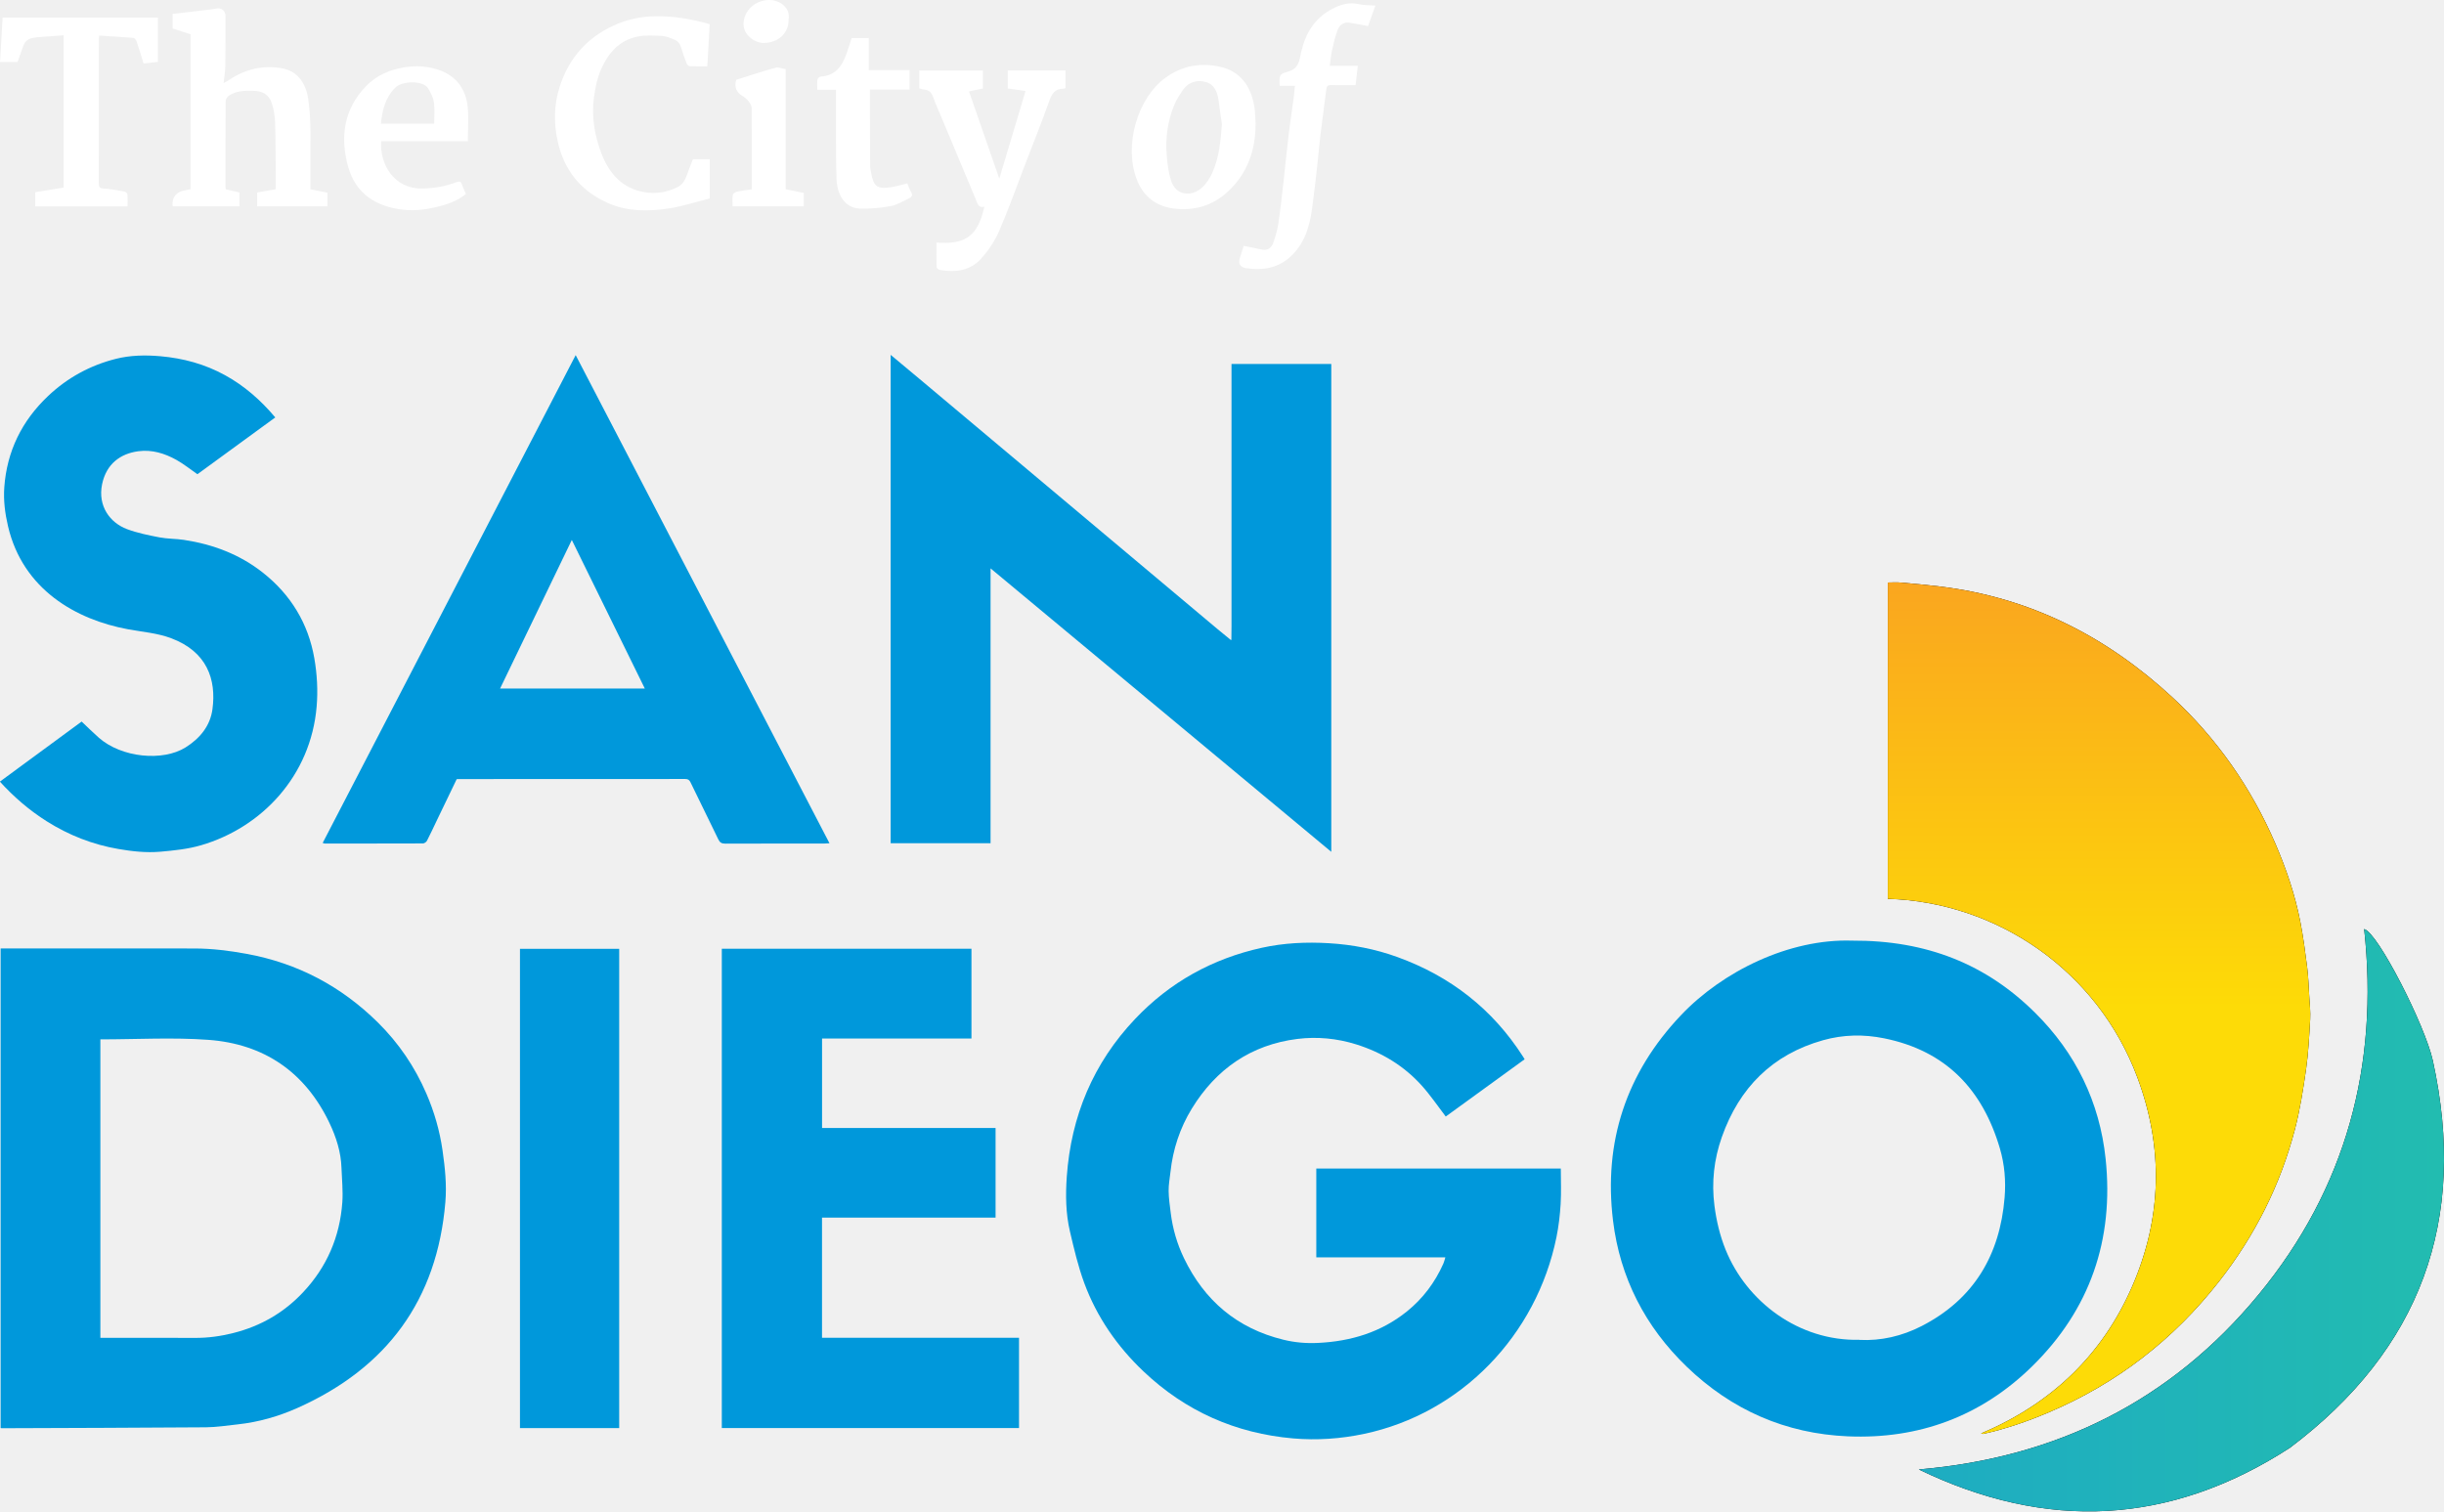
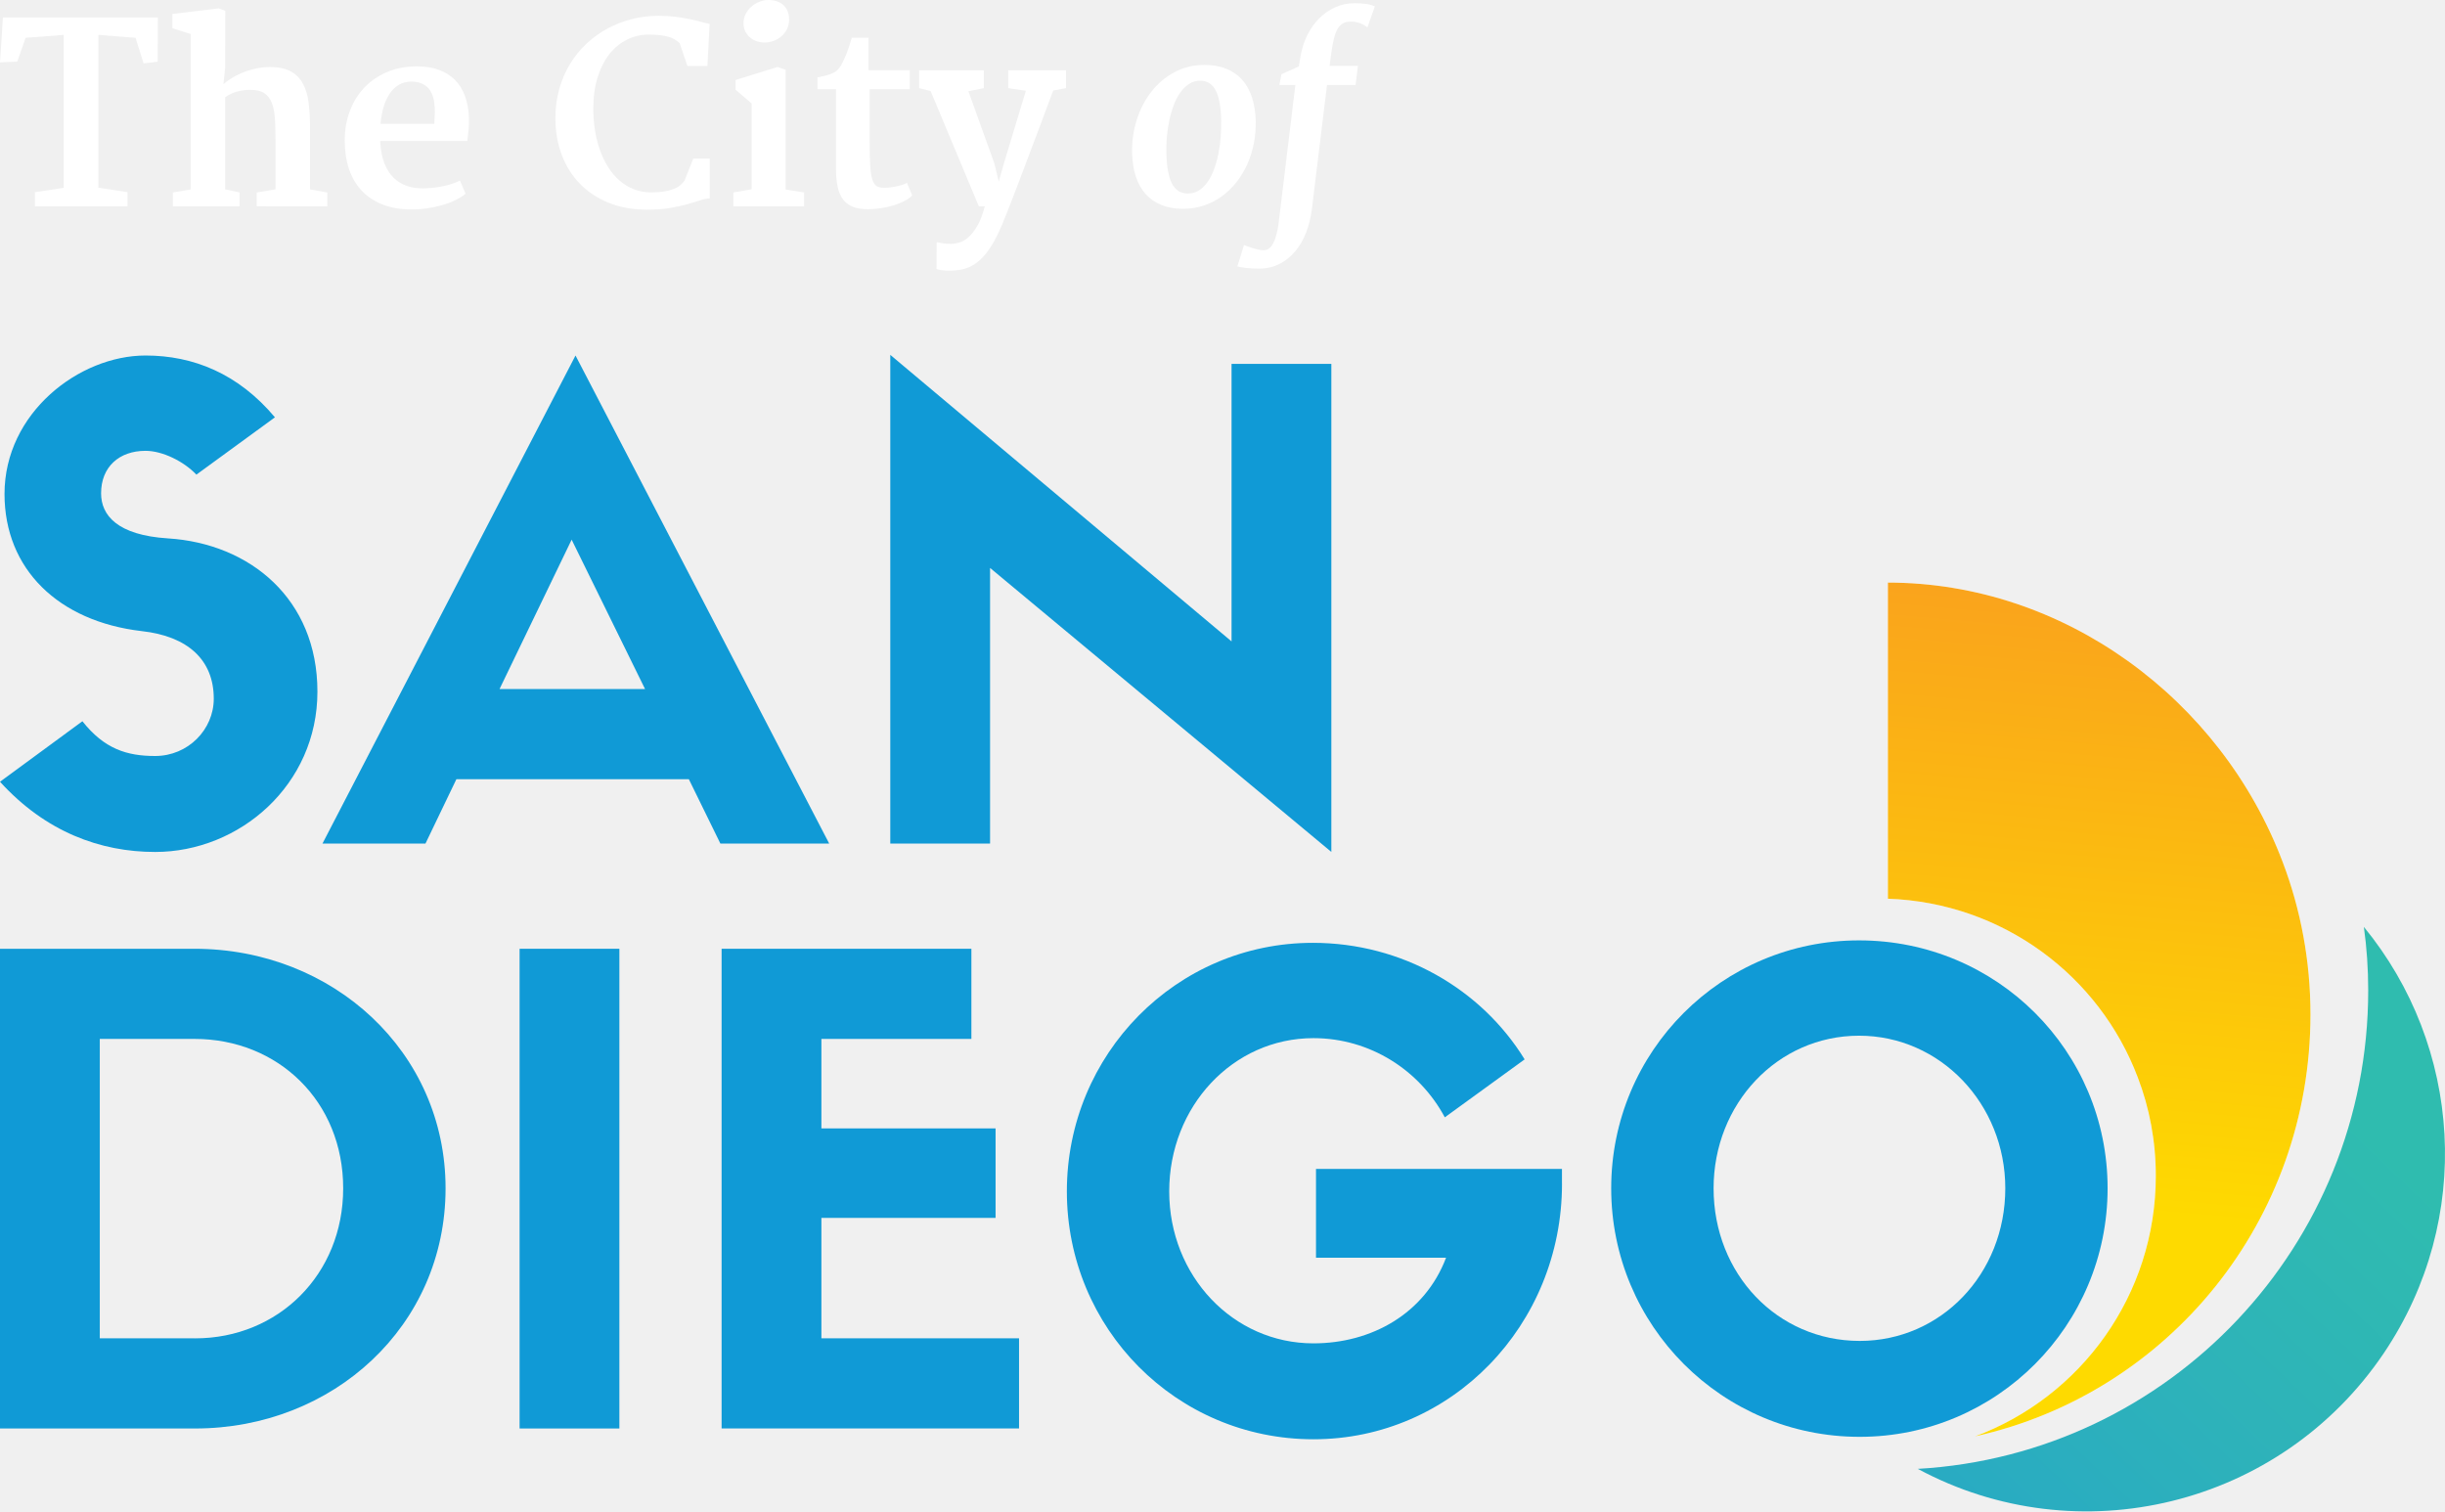
- <svg xmlns="http://www.w3.org/2000/svg" id="Layer_1" viewBox="0 0 575.64 356.06">
-   <defs>
-     <style>.cls-1{fill:url(#linear-gradient);}.cls-2{fill:#0098db;}.cls-3{fill:#fff;}.cls-4{fill:url(#linear-gradient-2);}</style>
-     <linearGradient id="linear-gradient" x1="494.39" y1="337.84" x2="494.39" y2="137.21" gradientUnits="userSpaceOnUse">
-       <stop offset=".5" stop-color="#fddb07" />
-       <stop offset="1" stop-color="#faa61f" />
-     </linearGradient>
-     <linearGradient id="linear-gradient-2" x1="451.94" y1="287.46" x2="575.64" y2="287.46" gradientUnits="userSpaceOnUse">
-       <stop offset="0" stop-color="#1eacc2" />
-       <stop offset="1" stop-color="#22bcb0" />
-     </linearGradient>
-   </defs>
-   <g id="SAN_DIEGO">
-     <path class="cls-2" d="m436.15,221.6c17.7-.1,31.68,5.58,43.2,17.01,9.53,9.46,15.18,20.99,16.59,34.38,2,19.05-3.66,35.56-17.4,48.99-11.97,11.7-26.62,17.11-43.29,16.4-14.66-.62-27.4-6.2-37.99-16.42-9.78-9.43-15.71-20.98-17.34-34.4-2.26-18.51,3.08-34.76,15.98-48.37,9.86-10.41,25.54-18.05,40.25-17.59Zm1.82,94.06c5.03.26,10.01-.88,14.64-3.26,12.3-6.32,18.43-16.73,19.54-30.27.32-3.89,0-7.8-1.11-11.57-4.08-13.87-12.69-22.99-27.23-25.94-4.87-.99-9.67-.89-14.41.44-11.98,3.36-19.75,11.22-23.85,22.8-1.85,5.24-2.46,10.66-1.74,16.21.46,3.55,1.28,7,2.62,10.33,4.94,12.21,17.18,21.58,31.54,21.24Z" />
-     <path class="cls-2" d="m359.13,249.53c-6.31,4.58-12.53,9.1-18.61,13.51-1.89-2.47-3.61-5.02-5.65-7.29-4.2-4.66-9.41-7.81-15.41-9.7-4.55-1.43-9.27-1.87-13.9-1.29-10.9,1.37-19.14,7.09-24.86,16.43-2.8,4.58-4.44,9.58-5.02,14.92-.16,1.49-.45,2.97-.43,4.46.02,1.72.28,3.43.49,5.15.46,3.73,1.49,7.3,3.12,10.68,4.82,10.01,12.51,16.54,23.38,19.21,2.71.67,5.46.9,8.22.76,7.71-.37,14.81-2.5,20.92-7.42,3.77-3.04,6.59-6.81,8.56-11.22.21-.46.31-.96.49-1.52h-30.4v-20.91h57.59c0,2.81.13,5.59-.04,8.36-.16,2.6-.46,5.22-.98,7.78-4.71,23.21-22.51,41.53-45.27,46.35-5.55,1.18-11.17,1.56-16.74,1.08-13.53-1.17-25.37-6.4-35.27-15.8-6.2-5.89-10.98-12.79-13.94-20.8-1.45-3.93-2.41-8.05-3.37-12.14-1-4.24-1.05-8.61-.75-12.92,1.01-14.25,6.23-26.76,16.11-37.18,8.19-8.63,18.15-14.16,29.79-16.74,5.25-1.16,10.55-1.4,15.86-1.08,5.5.33,10.91,1.37,16.12,3.26,12.47,4.52,22.41,12.25,29.58,23.45.11.17.21.33.39.64Z" />
-     <path class="cls-2" d="m170.01,223.51h58.8v21.15h-35.19v21.08h40.87v21.11h-40.88v28.31h46.4v21.27h-70v-112.91Z" />
-     <path class="cls-2" d="m145.84,336.44h-23.37v-112.91h23.37v112.91Z" />
-     <path class="cls-2" d="m.15,223.44c4.04,0,8.03,0,12.03,0,11.23,0,22.47-.02,33.7.01,4.1.01,8.15.52,12.2,1.26,12.03,2.2,22.3,7.65,30.95,16.2,4.87,4.82,8.67,10.41,11.39,16.71,1.86,4.29,3.14,8.73,3.81,13.39.58,4.05,1.01,8.09.67,12.17-1.93,23.11-13.81,39.12-34.83,48.51-4.47,1.99-9.16,3.34-14.06,3.87-2.5.27-5,.67-7.5.69-16.05.12-32.11.16-48.16.22-.04,0-.07-.02-.2-.05v-112.98Zm23.49,21.43v70.31h1.25c7,0,13.99-.03,20.99.01,3.1.02,6.13-.4,9.12-1.16,6.38-1.61,11.87-4.78,16.37-9.57,5.61-5.96,8.68-13.09,9.26-21.23.19-2.68-.11-5.4-.2-8.1-.12-3.75-1.26-7.27-2.84-10.59-5.73-12-15.43-18.62-28.55-19.57-8.38-.61-16.85-.11-25.4-.11Z" />
-     <path class="cls-2" d="m290.03,150.63c.01-1,.03-2,.03-3,0-20.15,0-40.29,0-60.44v-1.45h23.5v114.94c-26.79-22.29-53.45-44.48-80.25-66.78v64.75h-23.53v-115.05c2.32,1.94,4.54,3.78,6.76,5.64,23.4,19.65,46.8,39.3,70.21,58.95,1.01.85,2.03,1.67,3.05,2.5.07.04.15.07.22.11,0-.06,0-.13,0-.19Z" />
-     <path class="cls-2" d="m76,198.59c19.83-38.26,39.65-76.47,59.59-114.93,19.96,38.39,39.83,76.63,59.78,115-.54.03-.92.07-1.29.07-7.76,0-15.51-.01-23.27.02-.85,0-1.27-.26-1.63-1.02-2.16-4.49-4.38-8.94-6.54-13.42-.29-.6-.61-.79-1.26-.79-17.79.02-35.58.02-53.38.02-.12,0-.24.02-.44.03-1.57,3.27-3.16,6.57-4.75,9.87-.74,1.54-1.45,3.1-2.24,4.62-.16.31-.63.64-.95.64-7.72.03-15.43.02-23.15.02-.11,0-.22-.06-.47-.14Zm58.68-71.38c-5.69,11.79-11.27,23.34-16.89,34.99h34.08c-5.73-11.66-11.39-23.19-17.19-34.99Z" />
-     <path class="cls-2" d="m64.86,98.32c-6.18,4.51-12.3,8.98-18.36,13.4-1.67-1.15-3.22-2.41-4.94-3.37-2.78-1.55-5.78-2.48-9.01-2.04-4.17.56-7.5,2.96-8.5,7.75-1.07,5.15,1.85,9.08,5.85,10.59,2.46.92,5.09,1.45,7.69,1.95,1.88.36,3.84.3,5.73.59,6.83,1.04,13.13,3.4,18.6,7.72,6.57,5.19,10.68,11.95,12.11,20.15.65,3.72.87,7.63.55,11.39-1.38,16.37-12.96,28.5-27.19,32.67-3.14.92-6.35,1.24-9.61,1.53-3.38.29-6.66-.08-9.9-.64-6.03-1.03-11.68-3.25-16.88-6.53-4.08-2.58-7.7-5.69-11.03-9.34,6.49-4.77,12.93-9.5,19.26-14.15,1.37,1.29,2.67,2.59,4.04,3.8,5.38,4.73,15.07,5.64,20.42,2.3,3.39-2.12,5.82-5.06,6.35-9.01.95-7.02-1.29-13.55-9.69-16.71-3.33-1.25-6.78-1.49-10.19-2.12-12.18-2.25-24.76-9.3-28.27-24.27-.71-3.03-1.1-6.09-.88-9.17.61-8.5,4.13-15.66,10.31-21.51,4.55-4.31,9.91-7.23,15.96-8.76,3.41-.86,6.92-.93,10.48-.62,5.42.48,10.51,1.86,15.26,4.48,4.53,2.49,8.36,5.84,11.8,9.92Z" />
+ <svg xmlns="http://www.w3.org/2000/svg" version="1.1" id="Layer_1" x="0px" y="0px" viewBox="0 0 600.81 371.39" style="enable-background:new 0 0 600.81 371.39;" xml:space="preserve">
+   <style type="text/css">
+ 	.st0{fill:url(#SVGID_1_);}
+ 	.st1{fill:#FFFFFF;}
+ 	.st2{fill:url(#SVGID_00000066501393761058352150000013059701468416769673_);}
+ 	.st3{fill:#109AD6;}
+ </style>
+   <linearGradient id="SVGID_1_" gradientUnits="userSpaceOnUse" x1="607.762" y1="255.455" x2="403.913" y2="469.011">
+     <stop offset="0.113" style="stop-color:#2FBCAF" />
+     <stop offset="0.351" style="stop-color:#2EB3B9" />
+     <stop offset="0.845" style="stop-color:#22A1CE" />
+     <stop offset="1" style="stop-color:#1A9AD7" />
+   </linearGradient>
+   <path class="st0" d="M580.87,227.76c0.72,5.09,1.07,10.34,1.07,15.62c0,62.69-48.86,114.02-110.68,117.56  c39.32,21.19,89.01,9.38,114.54-28.47C607.99,299.48,604.93,257.06,580.87,227.76z" />
+   <path class="st1" d="M560.92,211.82c-15.19-40.15-53.87-68.66-97-68.66v77.68c28.23,0.99,52,18.96,61.42,43.97  c2.86,7.47,4.41,15.62,4.41,24.13c0,29.34-18.45,54.35-44.41,64.01c47.43-10.5,82.41-52.95,82.41-103.68  C567.75,236.07,565.33,223.43,560.92,211.82z" />
+   <linearGradient id="SVGID_00000044864965311034374720000016568108514032146865_" gradientUnits="userSpaceOnUse" x1="507.173" y1="296.775" x2="522.347" y2="124.804">
+     <stop offset="0" style="stop-color:#FEDA00" />
+     <stop offset="0.955" style="stop-color:#F99E1F" />
+   </linearGradient>
+   <path style="fill:url(#SVGID_00000044864965311034374720000016568108514032146865_);" d="M560.92,211.82  c-15.19-40.15-53.87-68.66-97-68.66v77.68c28.23,0.99,52,18.96,61.42,43.97c2.86,7.47,4.41,15.62,4.41,24.13  c0,29.34-18.45,54.35-44.41,64.01c47.43-10.5,82.41-52.95,82.41-103.68C567.75,236.07,565.33,223.43,560.92,211.82z" />
+   <g>
+     <path class="st3" d="M1.11,121.38c0-19.94,18.35-34.02,34.65-34.02c11.71,0,22.78,4.43,31.8,15.19l-19.3,14.08   c-3.16-3.32-8.39-5.85-12.5-5.85c-6.49,0-10.92,3.96-10.92,10.44c0,5.38,3.96,10.29,16.46,11.08C61.39,133.56,78,147.16,78,169.95   c0,22.94-19.15,39.4-39.87,39.4c-13.45,0-26.9-4.91-38.13-17.25l20.25-14.87c5.38,6.8,10.92,8.54,17.88,8.54   c8.07,0,14.4-6.49,14.4-14.08c0-9.49-6.33-15.35-17.72-16.61C14.4,152.7,1.11,139.89,1.11,121.38z" />
+     <path class="st3" d="M169.27,191.47h-57.12l-7.6,15.82H79.24l62.18-119.93l62.34,119.93h-26.74L169.27,191.47z M122.75,169.32   h35.76l-18.04-36.71L122.75,169.32z" />
+     <path class="st3" d="M302.63,89.41h24.52v119.93l-83.86-69.78v67.72h-24.52V87.2l83.86,70.41V89.41z" />
  </g>
-   <g id="The_City_of">
-     <path class="cls-3" d="m319.28,20.06c-1.97,0-3.88.02-5.8-.01-.75-.01-1.01.24-1.1,1.01-.43,3.64-.96,7.27-1.4,10.92-.28,2.31-.45,4.63-.71,6.94-.39,3.45-.77,6.91-1.25,10.34-.61,4.33-1.85,8.4-5.31,11.41-2.97,2.58-6.46,3.06-10.21,2.5-.04,0-.08,0-.12-.01q-1.97-.4-1.36-2.37c.31-.98.62-1.96.91-2.87,1.51.31,2.92.61,4.35.89,1.4.27,2.25-.54,2.65-1.7.5-1.45.94-2.94,1.16-4.45.49-3.27.84-6.56,1.22-9.85.42-3.73.78-7.46,1.22-11.18.33-2.76.76-5.51,1.13-8.26.14-1.01.22-2.03.33-3.16h-3.59c-.1-2.45-.13-2.77,1.95-3.33,2.55-.69,2.67-2.55,3.12-4.58.96-4.4,3.18-8.05,7.3-10.2,1.93-1.01,3.98-1.65,6.27-1.11,1.2.28,2.48.22,3.91.32-.69,1.91-1.26,3.5-1.73,4.84-1.47-.27-2.9-.58-4.34-.8-1.39-.21-2.38.52-2.83,1.72-.57,1.53-.96,3.14-1.31,4.74-.26,1.15-.34,2.34-.53,3.69h6.6c-.18,1.59-.34,3.01-.52,4.59Z" />
-     <path class="cls-3" d="m295.73,29.2c0,6.22-1.92,11.65-6.53,15.94-3.56,3.31-7.93,4.57-12.64,4-4.17-.5-7.27-2.78-8.83-6.9-3.07-8.08.19-19.25,6.92-24.03,3.9-2.77,8.18-3.49,12.71-2.48,4.7,1.05,7.13,4.41,8.01,8.96.28,1.47.25,3.01.37,4.51Zm-7.93.09c-.27-1.91-.54-3.82-.81-5.74-.27-1.92-1.01-3.69-2.98-4.23-2.02-.55-4.02-.05-5.32,1.78-.86,1.22-1.68,2.53-2.23,3.91-1.43,3.62-1.97,7.42-1.68,11.29.15,2.06.39,4.17,1,6.13,1.13,3.66,4.73,4.04,7.27,1.82,1.04-.91,1.87-2.2,2.45-3.47,1.66-3.63,2-7.55,2.3-11.52Z" />
-     <path class="cls-3" d="m220.57,57.14c6.85.57,9.76-1.6,11.28-8.44-1.4.36-1.6-.7-1.97-1.61-2.69-6.46-5.4-12.91-8.1-19.36-.67-1.6-1.4-3.19-1.98-4.83-.39-1.09-.99-1.73-2.17-1.8-.35-.02-.69-.18-1.11-.29v-4.2h14.98v4.24c-1.08.22-2.15.45-3.27.68,2.41,6.95,4.8,13.82,7.14,20.56,2-6.69,4.07-13.6,6.18-20.66-1.48-.21-2.82-.39-4.18-.58v-4.25h13.58v4.17c-.17.04-.38.12-.59.13-1.86.04-2.59,1.14-3.19,2.8-1.81,5.09-3.83,10.12-5.77,15.16-2,5.21-3.86,10.48-6.08,15.59-1.01,2.33-2.52,4.56-4.21,6.46-2.6,2.92-6.15,3.32-9.84,2.66-.27-.05-.67-.45-.67-.7-.06-1.91-.03-3.82-.03-5.74Z" />
-     <path class="cls-3" d="m213.69,43.22c.29.67.55,1.41.93,2.08.37.66.15,1.11-.42,1.37-1.46.69-2.89,1.61-4.43,1.89-2.4.44-4.88.66-7.32.57-3.15-.12-5.23-2.82-5.41-6.8-.16-3.71-.12-7.42-.14-11.13-.02-3.31,0-6.62,0-10.04h-4.4c0-.88-.06-1.66.04-2.43.03-.27.46-.67.73-.68,3.91-.23,5.34-2.99,6.37-6.16.31-.96.63-1.92.96-2.92h4.02v7.54h9.61v4.59h-9.34c0,.8,0,1.5,0,2.21.01,5.27.02,10.54.05,15.81,0,.5.14,1,.23,1.5.55,3.34,1.44,4.01,4.77,3.47,1.25-.2,2.47-.57,3.75-.88Z" />
-     <path class="cls-3" d="m173.4,18.8c3.01-.94,6.1-1.98,9.23-2.84.71-.2,1.59.19,2.42.32v28.3c1.44.29,2.83.58,4.26.87v3.16h-16.76c0-.9-.08-1.82.04-2.7.04-.29.55-.65.91-.73,1.15-.26,2.32-.4,3.57-.59v-1.98c0-5.71.02-11.42-.03-17.13,0-.54-.36-1.16-.72-1.61-.41-.52-.96-.98-1.53-1.32-1.42-.87-1.85-2.08-1.39-3.73Z" />
-     <path class="cls-3" d="m185.74,4.66c.01,3.16-2.39,5.38-5.77,5.46-2.25.05-4.94-1.97-4.85-4.55.1-3.03,2.66-5.45,5.88-5.57,2.48-.09,5.27,1.72,4.74,4.66Z" />
-     <path class="cls-3" d="m163.19,37.5h3.98v9.25c-3.21.8-6.43,1.87-9.73,2.37-4.69.7-9.48.74-13.95-1.16-6.61-2.81-10.69-7.82-12.19-14.91-.91-4.28-.78-8.57.54-12.67,2.11-6.56,6.33-11.45,12.68-14.36,3.12-1.43,6.38-2.14,9.84-2.19,4.32-.06,8.5.64,12.8,1.86-.19,3.26-.38,6.55-.57,9.93-1.46,0-2.81.04-4.16-.03-.26-.01-.62-.41-.73-.71-.46-1.19-.9-2.39-1.24-3.61-.25-.93-.77-1.59-1.62-1.93-.94-.38-1.93-.82-2.91-.87-1.94-.1-3.96-.24-5.83.16-4.2.88-6.79,3.79-8.48,7.59-.95,2.13-1.4,4.38-1.72,6.7-.63,4.63.16,9.09,1.79,13.32,1.77,4.6,4.9,8.19,10.11,9.04,2.67.44,5.38.04,7.85-1.24,1.13-.58,1.72-1.6,2.12-2.77.43-1.26.94-2.48,1.44-3.77Z" />
-     <path class="cls-3" d="m110.18,33.26h-20.41c-.34,5.32,2.9,11.27,9.74,11.15,2.73-.05,5.36-.5,7.9-1.46.74-.28,1.16-.31,1.42.57.21.72.58,1.39.91,2.15-1.65,1.43-3.61,2.19-5.64,2.76-2.96.83-6.01,1.32-9.06.99-6.35-.69-11.22-3.7-13.02-10.07-1.97-6.98-1.08-13.61,4.22-19.08,2.4-2.48,5.45-3.81,8.85-4.39,3.03-.52,6-.3,8.83.81,3.71,1.46,5.76,4.43,6.21,8.29.31,2.68.06,5.43.06,8.31Zm-7.91-4.14c0-1.72.17-3.37-.06-4.96-.17-1.15-.75-2.3-1.36-3.33-1.13-1.9-6.11-1.89-7.84-.1-2.28,2.35-2.96,5.24-3.29,8.4h12.55Z" />
-     <path class="cls-3" d="m53.19,44.6c1.1.25,2.13.49,3.21.74v3.27h-15.66c-.04-.09-.1-.15-.11-.22q-.11-3.06,2.96-3.55c.43-.07.85-.17,1.3-.27V8.07c-1.4-.45-2.79-.9-4.23-1.36v-3.43c3.1-.37,6.18-.73,9.27-1.09.27-.03.54-.08.8-.14,1.47-.32,2.4.4,2.39,1.87-.01,3.92,0,7.83-.06,11.75-.02,1.23-.24,2.47-.39,3.9.44-.25.84-.43,1.19-.67,3.86-2.62,8.1-3.63,12.7-2.78,3.73.69,5.49,3.8,5.99,6.93.88,5.53.48,11.09.56,16.65.02,1.6,0,3.19,0,4.9,1.37.27,2.7.53,4.03.8v3.22h-16.57v-3.27c1.4-.25,2.83-.5,4.38-.78,0-.95,0-1.85,0-2.76-.04-4.31-.02-8.62-.15-12.93-.05-1.52-.31-3.08-.77-4.52-.65-2.08-2.21-2.94-4.39-2.97-2-.03-3.99-.03-5.71,1.14-.38.26-.77.84-.78,1.28-.05,6.79-.03,13.59-.03,20.38,0,.12.03.23.07.44Z" />
-     <path class="cls-3" d="m30.05,48.63H8.3v-3.35c2.22-.36,4.48-.73,6.69-1.1V8.31c-2.11.16-4.15.31-6.19.46-.23.02-.46.11-.69.12q-1.99.12-2.65,1.98c-.44,1.24-.88,2.47-1.33,3.75H.01c.2-3.49.4-6.95.6-10.47h36.58v10.43c-1.11.13-2.2.25-3.37.38-.55-1.78-1.06-3.48-1.63-5.16-.12-.35-.46-.85-.74-.87-2.67-.23-5.35-.37-8.11-.54-.02.41-.06.76-.06,1.1,0,11.19,0,22.38-.02,33.57,0,.9.11,1.33,1.22,1.37,1.65.07,3.3.43,4.94.73.24.04.57.44.59.69.07.9.03,1.81.03,2.77Z" />
+   <path class="st3" d="M47.78,233.14c34.02,0,61.71,25.32,61.71,58.86c0,33.86-27.69,59.02-61.55,59.02H0V233.14H47.78z M47.94,328.87  c20.41,0,36.39-15.66,36.39-36.87c0-21.36-15.98-36.71-36.55-36.71H24.52v73.57H47.94z" />
+   <path class="st3" d="M152.2,351.02h-24.52V233.14h24.52V351.02z" />
+   <path class="st3" d="M177.32,351.02V233.14h61.38v22.15h-36.86v21.99h42.8v21.99h-42.8v29.59h48.57v22.15H177.32z" />
+   <path class="st3" d="M383.83,290.86c0,34.81-27.21,62.81-61.07,62.81c-33.7,0-60.6-27.21-60.6-60.92c0-33.7,26.9-61.07,60.44-61.07  c21.99,0,41.45,11.39,52.05,28.64l-19.62,14.24c-6.17-11.55-18.35-19.46-32.28-19.46c-19.78,0-35.44,16.77-35.44,37.66  c0,20.73,15.66,37.34,35.44,37.34c14.24,0,27.37-7.28,32.59-21.04h-31.96v-21.83h60.44V290.86z" />
+   <g>
+     <g>
+       <path class="st1" d="M8.57,47.23l7.08-1.08V8.57L6.3,9.29l-2.06,5.85L0,15.32L0.72,4.3H38.8l-0.06,10.87l-3.46,0.39l-1.97-6.27    l-9.14-0.72v37.55l7.17,1.1v3.47H8.57V47.23z" />
+       <path class="st1" d="M42.51,47.29l4.36-0.75V8.36l-4.51-1.43V3.43l11.38-1.37l1.61,0.6l-0.03,14.07L54.9,20.7    c0.9-0.78,1.84-1.43,2.84-1.97s2-0.97,3-1.31c1.01-0.34,1.98-0.58,2.93-0.73c0.95-0.15,1.81-0.22,2.58-0.22    c2.09,0,3.79,0.34,5.09,1.02c1.3,0.68,2.33,1.68,3.06,3c0.74,1.32,1.22,2.97,1.46,4.94c0.24,1.97,0.35,4.24,0.33,6.81v14.31    l4.24,0.75v3.41l-17.36-0.03v-3.38l4.63-0.78V34.14c0-1.87-0.05-3.56-0.15-5.05c-0.1-1.49-0.35-2.76-0.75-3.79    c-0.4-1.03-1.01-1.83-1.84-2.39c-0.83-0.56-1.97-0.84-3.42-0.84c-1.08,0-2.14,0.13-3.2,0.4c-1.06,0.27-2.06,0.75-3.02,1.45v22.61    l3.55,0.75v3.41h-16.4V47.29z" />
+       <path class="st1" d="M84.71,34.5c0-2.55,0.41-4.93,1.23-7.14c0.82-2.21,1.99-4.13,3.51-5.75c1.52-1.62,3.37-2.91,5.53-3.85    c2.16-0.95,4.59-1.43,7.27-1.45c2.13-0.02,3.99,0.27,5.59,0.85c1.59,0.59,2.92,1.42,3.99,2.51c1.06,1.09,1.88,2.4,2.43,3.94    c0.56,1.54,0.88,3.26,0.96,5.15c0.04,1.26,0.01,2.36-0.09,3.3c-0.1,0.95-0.2,1.81-0.3,2.58H93.41c0,0.06,0,0.11,0.02,0.16    c0.01,0.05,0.01,0.1,0.01,0.13c0.12,2.05,0.46,3.79,1.03,5.23c0.57,1.43,1.31,2.6,2.24,3.51c0.93,0.91,2,1.57,3.21,1.99    c1.21,0.42,2.51,0.63,3.88,0.63c0.74,0,1.52-0.04,2.35-0.12c0.83-0.08,1.64-0.2,2.45-0.36c0.81-0.16,1.59-0.36,2.34-0.6    c0.76-0.24,1.45-0.52,2.09-0.84l1.37,3.23c-0.68,0.58-1.52,1.11-2.54,1.6c-1.02,0.49-2.12,0.9-3.32,1.24    c-1.2,0.34-2.45,0.6-3.78,0.78c-1.32,0.18-2.64,0.26-3.96,0.24c-2.57-0.02-4.85-0.43-6.85-1.23c-2-0.8-3.69-1.92-5.06-3.37    c-1.37-1.45-2.41-3.22-3.12-5.3C85.07,39.48,84.71,37.13,84.71,34.5z M106.73,30.41c0.06-0.86,0.1-1.75,0.12-2.67    c0.02-0.93-0.04-1.82-0.16-2.67c-0.13-0.86-0.37-1.64-0.72-2.36s-0.86-1.3-1.54-1.76c-0.42-0.28-0.91-0.5-1.46-0.66    c-0.56-0.16-1.19-0.24-1.91-0.24c-1.18,0-2.21,0.27-3.09,0.81c-0.89,0.54-1.64,1.27-2.25,2.21c-0.62,0.94-1.11,2.04-1.48,3.3    c-0.37,1.26-0.61,2.61-0.73,4.05H106.73z" />
+       <path class="st1" d="M136.48,29.06c0-2.57,0.32-4.98,0.96-7.23c0.64-2.25,1.53-4.31,2.67-6.17c1.15-1.86,2.5-3.53,4.08-4.99    c1.57-1.46,3.3-2.7,5.18-3.7s3.87-1.77,5.97-2.3c2.1-0.53,4.26-0.79,6.47-0.79c1.49,0,2.86,0.08,4.11,0.24    c1.24,0.16,2.38,0.34,3.41,0.55c1.02,0.21,1.96,0.43,2.79,0.66c0.84,0.23,1.59,0.41,2.27,0.55l-0.57,10.34h-4.9l-1.91-5.62    c-0.4-0.36-0.82-0.67-1.25-0.93c-0.44-0.26-0.95-0.47-1.54-0.64c-0.59-0.17-1.27-0.3-2.05-0.39c-0.78-0.09-1.7-0.14-2.78-0.14    c-1.85,0-3.6,0.4-5.26,1.21c-1.65,0.81-3.1,1.98-4.33,3.52c-1.23,1.54-2.21,3.45-2.93,5.71c-0.72,2.26-1.08,4.84-1.08,7.75    c0,1.79,0.13,3.54,0.4,5.26c0.27,1.71,0.67,3.33,1.21,4.85c0.54,1.52,1.2,2.93,2,4.21c0.8,1.28,1.72,2.39,2.78,3.31    c1.06,0.93,2.23,1.65,3.53,2.17c1.29,0.52,2.72,0.78,4.27,0.78c1.23,0,2.31-0.07,3.21-0.22s1.69-0.35,2.35-0.61    c0.66-0.26,1.2-0.57,1.63-0.93c0.43-0.36,0.78-0.75,1.06-1.16l2.12-5.38h4.06v9.77c-0.74,0.04-1.54,0.21-2.4,0.49    c-0.87,0.29-1.9,0.6-3.09,0.94c-1.2,0.34-2.6,0.65-4.21,0.93c-1.61,0.28-3.53,0.42-5.74,0.42c-3.5,0-6.65-0.57-9.42-1.7    c-2.78-1.14-5.14-2.7-7.08-4.7c-1.94-2-3.43-4.38-4.45-7.12C136.99,35.25,136.48,32.27,136.48,29.06z" />
+       <path class="st1" d="M180.21,47.29l4.48-0.78V25.42l-3.94-3.37v-2.39l10.31-3.2l2,0.69v29.42l4.54,0.72v3.41h-17.39V47.29z     M187.83,10.45c-0.66,0-1.29-0.11-1.91-0.33c-0.62-0.22-1.17-0.53-1.64-0.94c-0.48-0.41-0.86-0.91-1.15-1.49    c-0.29-0.59-0.43-1.25-0.43-1.99c0-0.82,0.18-1.57,0.54-2.27c0.36-0.7,0.83-1.3,1.42-1.81c0.59-0.51,1.24-0.91,1.97-1.19    c0.73-0.29,1.45-0.43,2.17-0.43c0.9,0,1.66,0.13,2.3,0.39c0.64,0.26,1.16,0.6,1.58,1.03c0.42,0.43,0.73,0.94,0.93,1.52    c0.2,0.59,0.3,1.21,0.3,1.87c0,0.86-0.18,1.63-0.52,2.33c-0.35,0.7-0.81,1.29-1.37,1.78s-1.21,0.87-1.94,1.14    C189.33,10.32,188.59,10.45,187.83,10.45z" />
+       <path class="st1" d="M205.42,21.92h-4.54v-2.9c0.68-0.14,1.29-0.27,1.84-0.4c0.55-0.13,1.03-0.28,1.46-0.45    c0.43-0.17,0.82-0.37,1.17-0.61c0.35-0.24,0.66-0.56,0.94-0.96c0.24-0.3,0.49-0.72,0.76-1.26c0.27-0.54,0.54-1.13,0.81-1.79    c0.27-0.66,0.53-1.35,0.78-2.09s0.47-1.46,0.67-2.18h4.12v7.98h10.13v4.66h-9.86v12.7c0,2.51,0.04,4.52,0.13,6.04    s0.27,2.68,0.54,3.49c0.27,0.82,0.63,1.35,1.09,1.61c0.46,0.26,1.07,0.39,1.82,0.39c0.44,0,0.93-0.03,1.48-0.1    c0.55-0.07,1.08-0.16,1.6-0.27c0.52-0.11,1-0.24,1.45-0.39c0.45-0.15,0.8-0.3,1.06-0.46l1.28,3.08c-0.46,0.5-1.09,0.96-1.88,1.37    c-0.8,0.42-1.69,0.78-2.67,1.08s-2.02,0.53-3.11,0.7c-1.09,0.17-2.16,0.25-3.21,0.25c-1.45,0-2.68-0.19-3.67-0.58    c-1-0.39-1.8-0.99-2.42-1.79c-0.62-0.81-1.07-1.84-1.34-3.09c-0.28-1.26-0.42-2.75-0.42-4.48V21.92z" />
+       <path class="st1" d="M231.73,59.8c0.61,0.1,1.27,0.14,1.99,0.12c0.58,0,1.23-0.1,1.97-0.31c0.74-0.21,1.48-0.64,2.24-1.28    c0.76-0.65,1.49-1.58,2.21-2.79c0.72-1.22,1.33-2.83,1.85-4.84h-1.46l-11.86-28.35l-2.81-0.69v-4.39h15.89v4.39l-3.79,0.75    l6.36,17.68l1.11,4.54l1.28-4.54l5.38-17.8l-4.33-0.63v-4.39h14.19v4.39l-3.14,0.57c-1.41,3.8-2.66,7.13-3.73,9.98    c-1.08,2.85-2.01,5.31-2.79,7.39c-0.79,2.08-1.45,3.83-1.99,5.26c-0.54,1.42-0.99,2.61-1.36,3.55c-0.37,0.95-0.66,1.7-0.88,2.27    c-0.22,0.57-0.41,1.05-0.57,1.45c-0.84,2.19-1.68,4.14-2.52,5.85c-0.85,1.71-1.76,3.17-2.73,4.38c-0.98,1.2-2.05,2.15-3.23,2.84    c-1.18,0.69-2.5,1.09-3.97,1.21c-0.84,0.1-1.73,0.13-2.69,0.09c-0.44-0.04-0.87-0.09-1.3-0.15c-0.43-0.06-0.73-0.15-0.91-0.27    l0.03-6.57C230.6,59.6,231.12,59.7,231.73,59.8z" />
+       <path class="st1" d="M278.19,37.58c-0.06-2.83,0.32-5.54,1.15-8.14c0.83-2.6,2.02-4.9,3.58-6.9c1.56-2,3.45-3.6,5.66-4.79    c2.21-1.2,4.68-1.79,7.41-1.79c2.01,0,3.79,0.31,5.33,0.93c1.54,0.62,2.84,1.51,3.9,2.69c1.06,1.18,1.86,2.61,2.42,4.32    c0.56,1.7,0.87,3.64,0.93,5.81c0.04,1.87-0.11,3.71-0.46,5.51c-0.35,1.8-0.88,3.51-1.6,5.11c-0.72,1.6-1.6,3.08-2.66,4.42    c-1.06,1.34-2.25,2.5-3.58,3.47s-2.8,1.72-4.41,2.27c-1.6,0.55-3.31,0.82-5.12,0.82c-2.01,0-3.78-0.31-5.32-0.93    c-1.53-0.62-2.83-1.51-3.88-2.67c-1.06-1.17-1.86-2.6-2.42-4.3S278.25,39.75,278.19,37.58z M291.93,47.55    c1.02,0,1.93-0.26,2.73-0.79c0.81-0.53,1.52-1.24,2.14-2.14c0.62-0.9,1.14-1.94,1.57-3.14c0.43-1.2,0.78-2.45,1.04-3.78    c0.27-1.32,0.45-2.68,0.55-4.06c0.1-1.38,0.14-2.72,0.12-4.02c-0.06-3.33-0.51-5.79-1.34-7.39c-0.84-1.6-2.1-2.4-3.79-2.4    c-1.01,0-1.93,0.26-2.75,0.79c-0.82,0.53-1.54,1.24-2.17,2.12c-0.63,0.89-1.17,1.92-1.61,3.11c-0.45,1.18-0.81,2.44-1.09,3.76    c-0.28,1.32-0.48,2.67-0.6,4.03c-0.12,1.36-0.16,2.68-0.12,3.96c0.08,3.35,0.53,5.84,1.36,7.48    C288.8,46.73,290.12,47.55,291.93,47.55z" />
+       <path class="st1" d="M318.31,20.88h-3.94l0.54-2.66l4.24-1.88l0.45-2.6c0.32-1.85,0.87-3.56,1.66-5.14    c0.79-1.57,1.76-2.94,2.91-4.09c1.16-1.16,2.46-2.06,3.93-2.72c1.46-0.66,3.04-0.99,4.73-0.99c0.82,0,1.66,0.04,2.52,0.13    c0.87,0.09,1.7,0.3,2.49,0.64l-1.82,5.17c-0.18-0.14-0.4-0.29-0.66-0.46c-0.26-0.17-0.56-0.33-0.9-0.48    c-0.34-0.15-0.72-0.27-1.15-0.36c-0.43-0.09-0.9-0.13-1.42-0.13c-0.78,0-1.42,0.15-1.94,0.46c-0.52,0.31-0.95,0.77-1.3,1.39    c-0.35,0.62-0.63,1.38-0.85,2.28c-0.22,0.91-0.42,1.97-0.6,3.18l-0.48,3.56h6.96l-0.57,4.69h-7.02l-3.73,30.56    c-0.26,2.03-0.73,3.93-1.4,5.69c-0.68,1.76-1.56,3.3-2.66,4.61s-2.39,2.36-3.88,3.12s-3.19,1.15-5.08,1.15    c-0.54,0-1.07-0.01-1.6-0.04c-0.53-0.03-1.03-0.07-1.49-0.12c-0.47-0.05-0.89-0.11-1.27-0.18c-0.38-0.07-0.69-0.13-0.93-0.19    l1.64-5.26c0.1,0.04,0.34,0.13,0.72,0.28c0.38,0.15,0.81,0.3,1.3,0.45c0.49,0.15,0.99,0.28,1.49,0.39    c0.51,0.11,0.94,0.17,1.3,0.17c0.98,0,1.76-0.57,2.36-1.7c0.6-1.14,1.03-2.73,1.31-4.78L318.31,20.88z" />
+     </g>
  </g>
-   <g id="Unicolor_Sails">
-     <path d="m444.64,211.78v-74.55c1.01,0,2.03-.08,3.04.01,3.09.27,6.19.56,9.27.93,21.13,2.56,39.14,11.73,54.64,26.04,10.58,9.77,18.65,21.37,24.35,34.59,2.56,5.93,4.63,12.03,5.86,18.37.69,3.54,1.16,7.13,1.61,10.71.29,2.3.36,4.63.5,6.95.11,1.78.31,3.57.21,5.34-.22,3.92-.42,7.86-.97,11.75-.68,4.76-1.43,9.55-2.64,14.19-3.43,13.11-9.44,25.01-17.78,35.69-10.75,13.78-24.16,24.15-40.27,30.97-4.97,2.1-10.05,3.86-15.33,5.04-.09.02-.21-.04-.52-.11,16.47-6.98,28.5-18.36,35.58-34.63,7.04-16.17,7.4-32.69,1.25-49.19-9.39-25.22-33.09-41.37-58.82-42.13Z" />
-     <path d="m451.94,346.18c32.37-2.77,59.37-16.1,80.05-41.22,20.61-25.03,28.35-54.01,24.85-86.09,3.23.84,14.37,22.78,16.17,31,8.26,37.64-2.88,68.02-33.66,91.21-28.2,18.27-57.37,19.64-87.41,5.1Z" />
-   </g>
-   <g id="Color_Sails">
-     <path class="cls-1" d="m444.64,211.78v-74.55c1.01,0,2.03-.08,3.04.01,3.09.27,6.19.56,9.27.93,21.13,2.56,39.14,11.73,54.64,26.04,10.58,9.77,18.65,21.37,24.35,34.59,2.56,5.93,4.63,12.03,5.86,18.37.69,3.54,1.16,7.13,1.61,10.71.29,2.3.36,4.63.5,6.95.11,1.78.31,3.57.21,5.34-.22,3.92-.42,7.86-.97,11.75-.68,4.76-1.43,9.55-2.64,14.19-3.43,13.11-9.44,25.01-17.78,35.69-10.75,13.78-24.16,24.15-40.27,30.97-4.97,2.1-10.05,3.86-15.33,5.04-.09.02-.21-.04-.52-.11,16.47-6.98,28.5-18.36,35.58-34.63,7.04-16.17,7.4-32.69,1.25-49.19-9.39-25.22-33.09-41.37-58.82-42.13Z" />
-     <path class="cls-4" d="m451.94,346.18c32.37-2.77,59.37-16.1,80.05-41.22,20.61-25.03,28.35-54.01,24.85-86.09,3.23.84,14.37,22.78,16.17,31,8.26,37.64-2.88,68.02-33.66,91.21-28.2,18.27-57.37,19.64-87.41,5.1Z" />
-   </g>
+   <path class="st3" d="M395.92,292c0-33.7,27.21-60.92,60.91-60.92c33.86,0,61.07,27.21,61.07,60.92c0,33.7-27.22,61.07-60.92,61.07  C423.13,353.07,395.92,325.7,395.92,292z M421.08,292c0,21.04,15.66,37.5,35.92,37.5c19.94,0,35.76-16.45,35.76-37.5  c0-20.73-15.98-37.5-35.92-37.5C436.74,254.5,421.08,271.27,421.08,292z" />
</svg>
